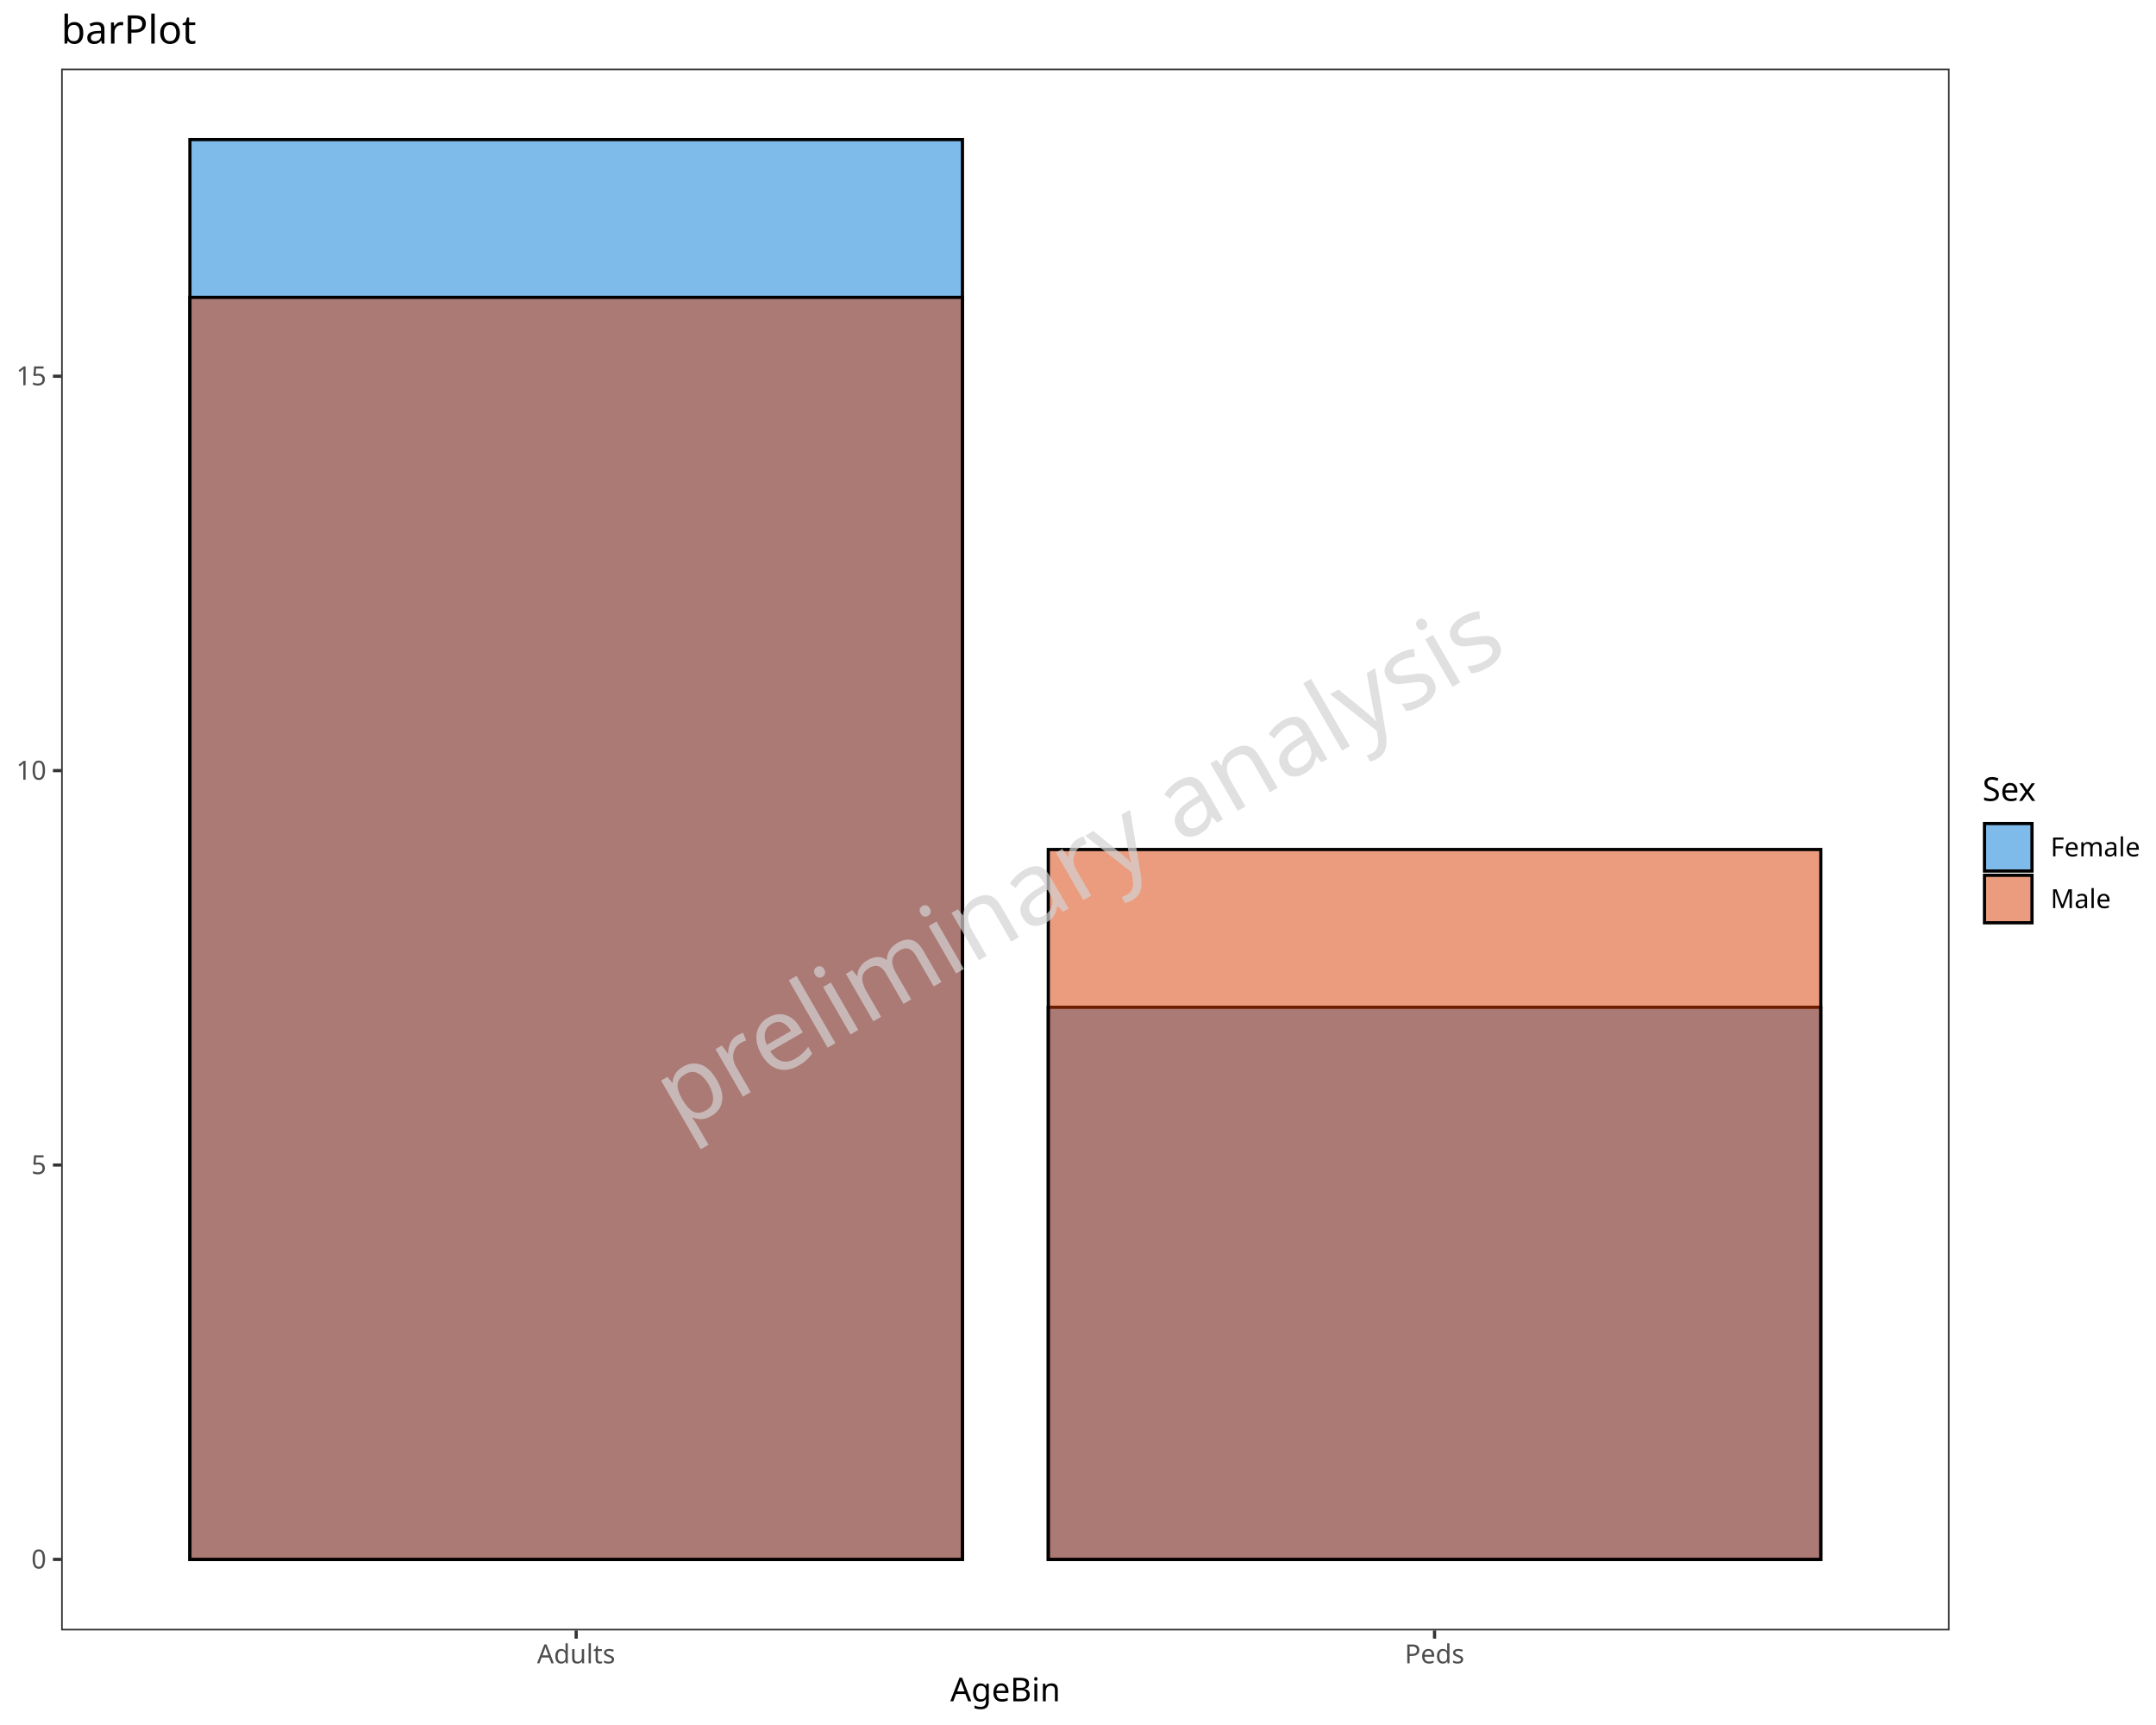
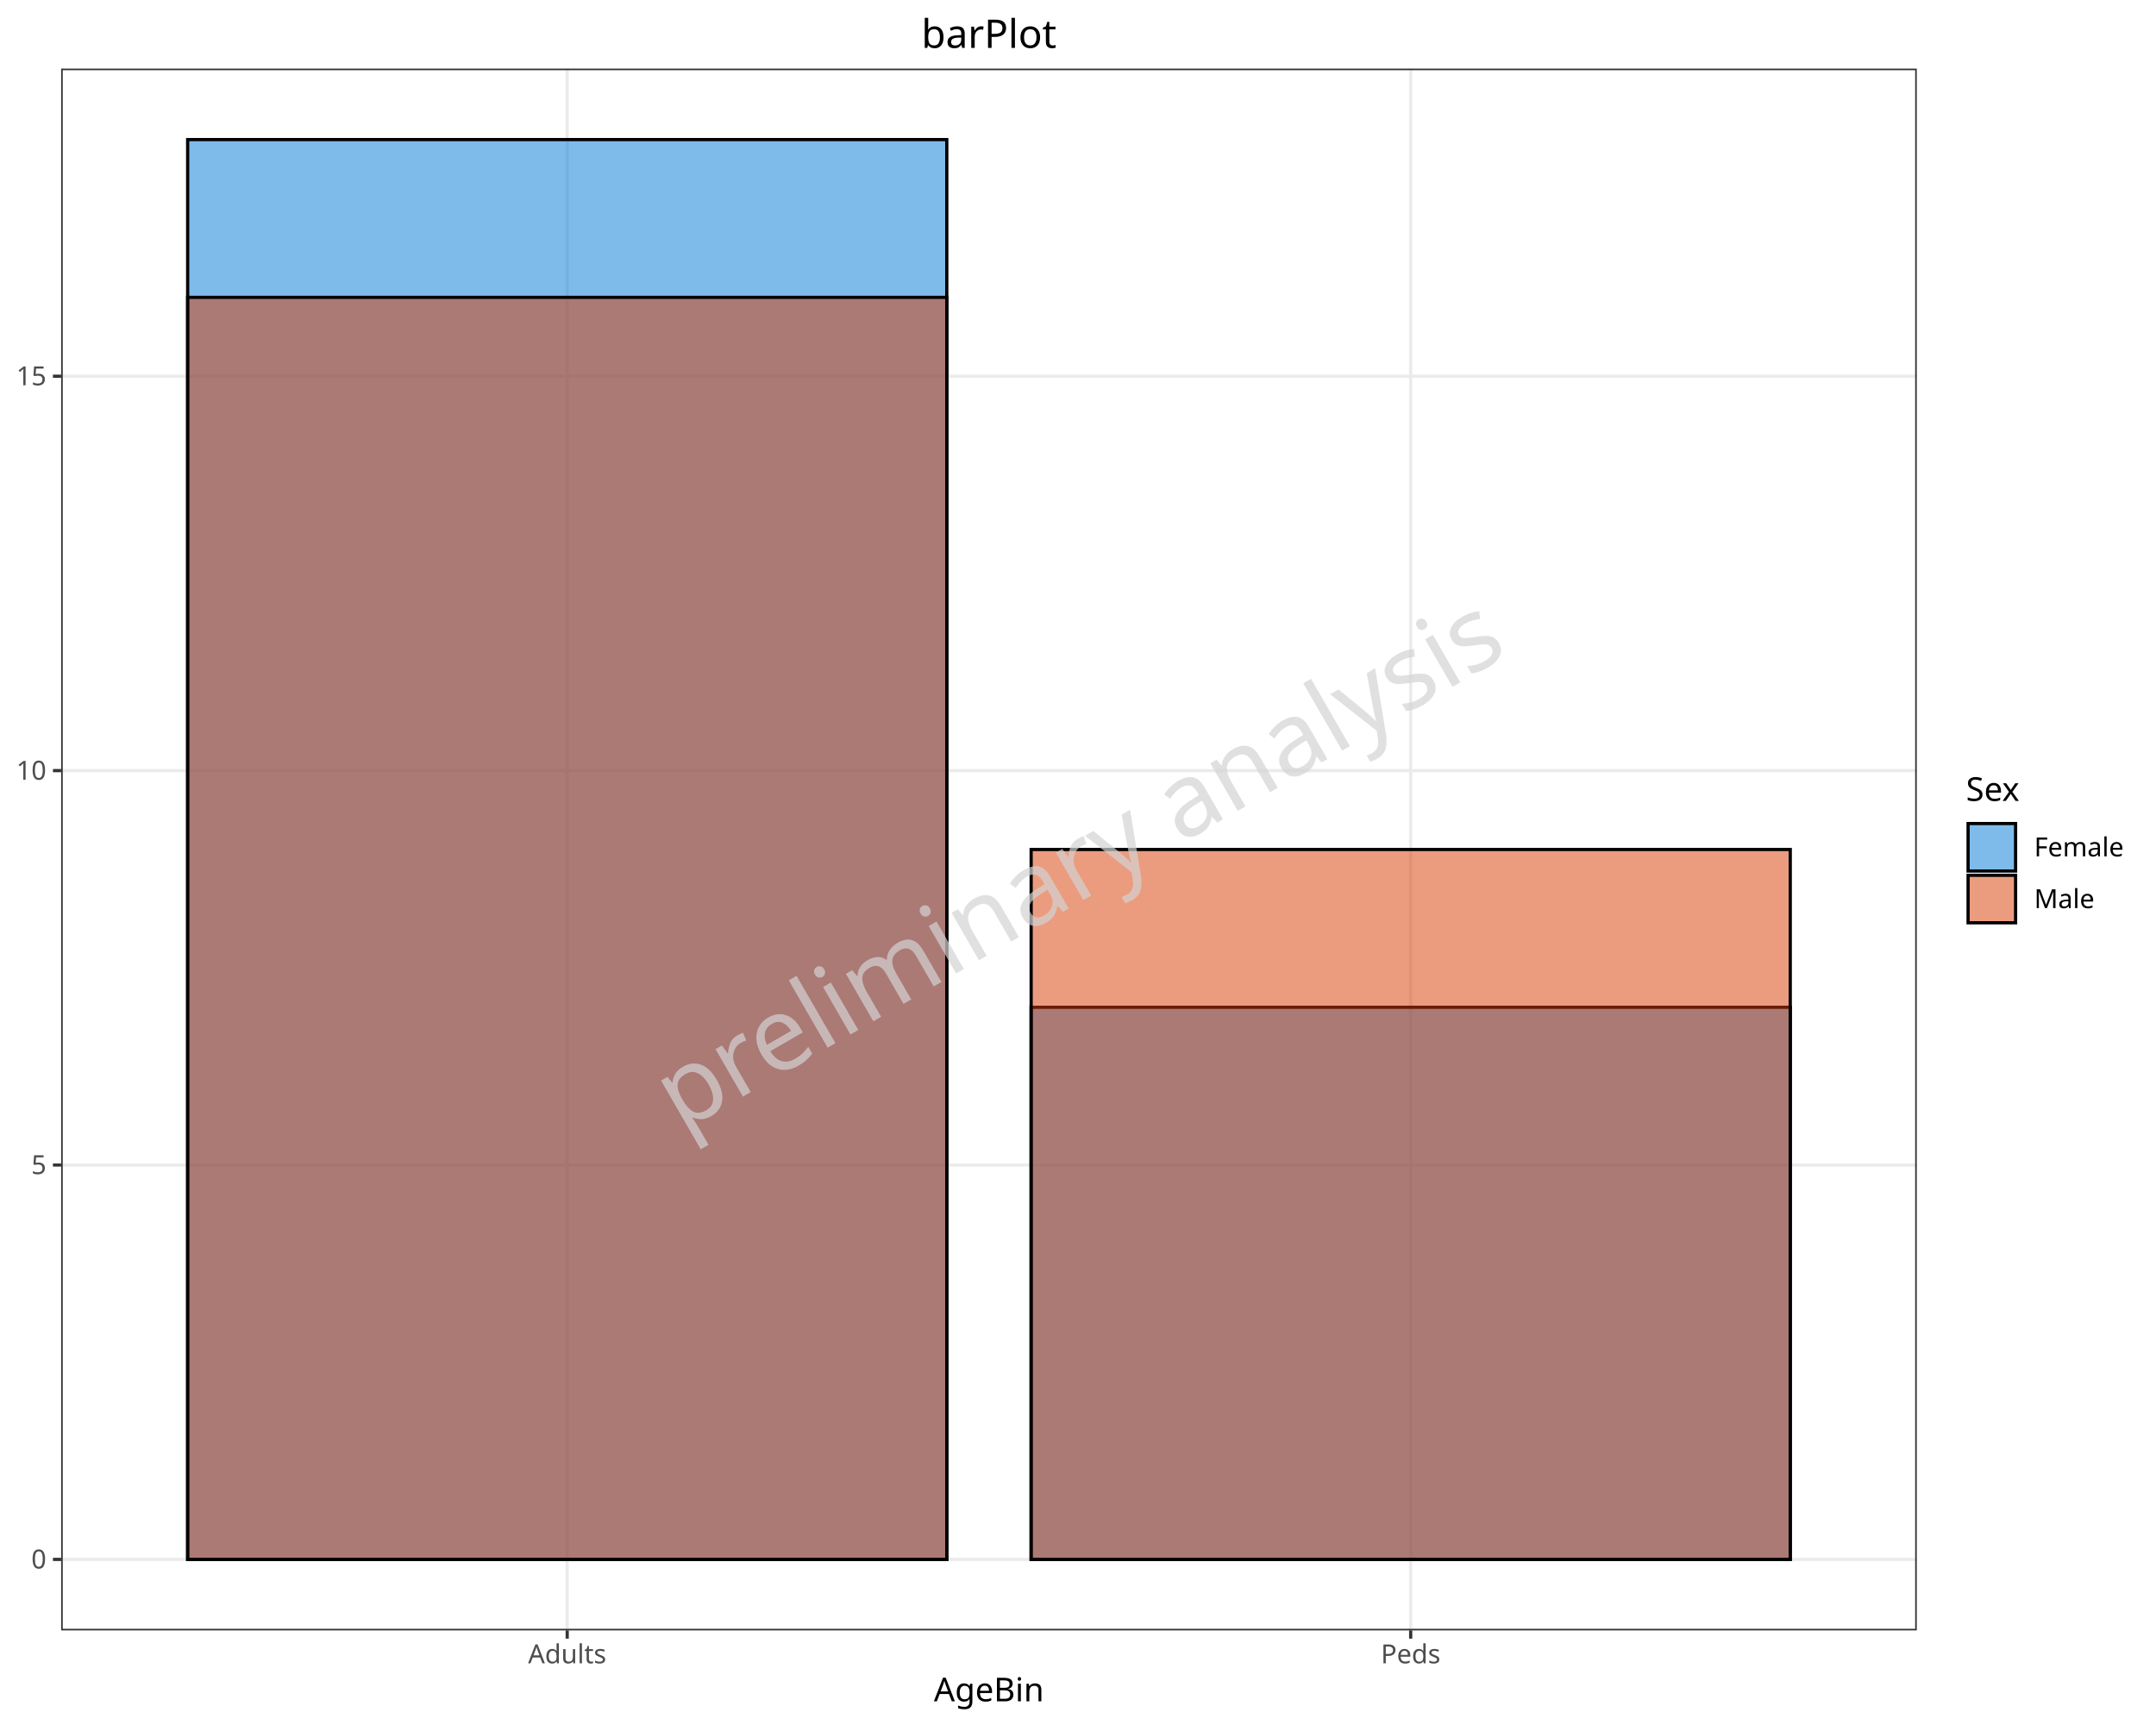
<svg xmlns="http://www.w3.org/2000/svg" class="svglite" data-engine-version="2.0" width="720.00pt" height="576.00pt" viewBox="0 0 720.00 576.00">
  <defs>
    <style type="text/css">
    .svglite line, .svglite polyline, .svglite polygon, .svglite path, .svglite rect, .svglite circle {
      fill: none;
      stroke: #000000;
      stroke-linecap: round;
      stroke-linejoin: round;
      stroke-miterlimit: 10.00;
    }
  </style>
  </defs>
  <rect width="100%" height="100%" style="stroke: none; fill: #FFFFFF;" />
  <defs>
    <clipPath id="cpMC4wMHw3MjAuMDB8MC4wMHw1NzYuMDA=">
      <rect x="0.00" y="0.00" width="720.00" height="576.00" />
    </clipPath>
  </defs>
  <g clip-path="url(#cpMC4wMHw3MjAuMDB8MC4wMHw1NzYuMDA=)">
    <rect x="0.00" y="0.00" width="720.00" height="576.00" style="stroke-width: 1.07; stroke: #FFFFFF; fill: #FFFFFF;" />
  </g>
  <defs>
-     <clipPath id="cpMjAuNDJ8NjUxLjA3fDIyLjkwfDU0NC40Mg==">
-       <rect x="20.42" y="22.90" width="630.65" height="521.51" />
+     <clipPath id="cpMjAuNDJ8NjQwLjExfDIyLjkwfDU0NC40Mg==">
+       <rect x="20.42" y="22.90" width="619.69" height="521.51" />
    </clipPath>
  </defs>
-   <g clip-path="url(#cpMjAuNDJ8NjUxLjA3fDIyLjkwfDU0NC40Mg==)">
-     <rect x="20.42" y="22.90" width="630.65" height="521.51" style="stroke-width: 1.07; stroke: none; fill: #FFFFFF;" />
-     <rect x="63.42" y="46.61" width="257.99" height="474.10" style="stroke-width: 1.07; stroke-linecap: butt; stroke-linejoin: miter; fill: #0078D7; fill-opacity: 0.50;" />
-     <rect x="63.42" y="99.29" width="257.99" height="421.43" style="stroke-width: 1.07; stroke-linecap: butt; stroke-linejoin: miter; fill: #D83B01; fill-opacity: 0.50;" />
-     <rect x="350.08" y="336.34" width="257.99" height="184.37" style="stroke-width: 1.07; stroke-linecap: butt; stroke-linejoin: miter; fill: #0078D7; fill-opacity: 0.50;" />
-     <rect x="350.08" y="283.66" width="257.99" height="237.05" style="stroke-width: 1.07; stroke-linecap: butt; stroke-linejoin: miter; fill: #D83B01; fill-opacity: 0.50;" />
-     <rect x="20.42" y="22.90" width="630.65" height="521.51" style="stroke-width: 1.07; stroke: #333333;" />
+   <g clip-path="url(#cpMjAuNDJ8NjQwLjExfDIyLjkwfDU0NC40Mg==)">
+     <rect x="20.42" y="22.90" width="619.69" height="521.51" style="stroke-width: 1.07; stroke: none; fill: #FFFFFF;" />
+     <polyline points="20.42,520.71 640.11,520.71 " style="stroke-width: 1.07; stroke: #EBEBEB; stroke-linecap: butt;" />
+     <polyline points="20.42,389.02 640.11,389.02 " style="stroke-width: 1.07; stroke: #EBEBEB; stroke-linecap: butt;" />
+     <polyline points="20.42,257.32 640.11,257.32 " style="stroke-width: 1.07; stroke: #EBEBEB; stroke-linecap: butt;" />
+     <polyline points="20.42,125.63 640.11,125.63 " style="stroke-width: 1.07; stroke: #EBEBEB; stroke-linecap: butt;" />
+     <polyline points="189.42,544.42 189.42,22.90 " style="stroke-width: 1.07; stroke: #EBEBEB; stroke-linecap: butt;" />
+     <polyline points="471.10,544.42 471.10,22.90 " style="stroke-width: 1.07; stroke: #EBEBEB; stroke-linecap: butt;" />
+     <rect x="62.67" y="46.61" width="253.51" height="474.10" style="stroke-width: 1.07; stroke-linecap: butt; stroke-linejoin: miter; fill: #0078D7; fill-opacity: 0.50;" />
+     <rect x="62.67" y="99.29" width="253.51" height="421.43" style="stroke-width: 1.07; stroke-linecap: butt; stroke-linejoin: miter; fill: #D83B01; fill-opacity: 0.50;" />
+     <rect x="344.35" y="336.34" width="253.51" height="184.37" style="stroke-width: 1.07; stroke-linecap: butt; stroke-linejoin: miter; fill: #0078D7; fill-opacity: 0.50;" />
+     <rect x="344.35" y="283.66" width="253.51" height="237.05" style="stroke-width: 1.07; stroke-linecap: butt; stroke-linejoin: miter; fill: #D83B01; fill-opacity: 0.50;" />
+     <rect x="20.42" y="22.90" width="619.69" height="521.51" style="stroke-width: 1.07; stroke: #333333;" />
  </g>
  <g clip-path="url(#cpMC4wMHw3MjAuMDB8MC4wMHw1NzYuMDA=)">
    <text x="15.49" y="523.74" text-anchor="end" style="font-size: 8.80px; fill: #4D4D4D; font-family: sans;" textLength="4.89px" lengthAdjust="spacingAndGlyphs">0</text>
    <text x="15.49" y="392.04" text-anchor="end" style="font-size: 8.80px; fill: #4D4D4D; font-family: sans;" textLength="4.89px" lengthAdjust="spacingAndGlyphs">5</text>
    <text x="15.49" y="260.35" text-anchor="end" style="font-size: 8.80px; fill: #4D4D4D; font-family: sans;" textLength="9.79px" lengthAdjust="spacingAndGlyphs">10</text>
    <text x="15.49" y="128.65" text-anchor="end" style="font-size: 8.80px; fill: #4D4D4D; font-family: sans;" textLength="9.79px" lengthAdjust="spacingAndGlyphs">15</text>
    <polyline points="17.68,520.71 20.42,520.71 " style="stroke-width: 1.07; stroke: #333333; stroke-linecap: butt;" />
    <polyline points="17.68,389.02 20.42,389.02 " style="stroke-width: 1.07; stroke: #333333; stroke-linecap: butt;" />
    <polyline points="17.68,257.32 20.42,257.32 " style="stroke-width: 1.07; stroke: #333333; stroke-linecap: butt;" />
    <polyline points="17.68,125.63 20.42,125.63 " style="stroke-width: 1.07; stroke: #333333; stroke-linecap: butt;" />
-     <polyline points="192.41,547.16 192.41,544.42 " style="stroke-width: 1.07; stroke: #333333; stroke-linecap: butt;" />
-     <polyline points="479.07,547.16 479.07,544.42 " style="stroke-width: 1.07; stroke: #333333; stroke-linecap: butt;" />
-     <text x="192.41" y="555.40" text-anchor="middle" style="font-size: 8.80px; fill: #4D4D4D; font-family: sans;" textLength="24.46px" lengthAdjust="spacingAndGlyphs">Adults</text>
-     <text x="479.07" y="555.40" text-anchor="middle" style="font-size: 8.80px; fill: #4D4D4D; font-family: sans;" textLength="20.06px" lengthAdjust="spacingAndGlyphs">Peds</text>
-     <text x="335.74" y="568.10" text-anchor="middle" style="font-size: 11.00px; font-family: sans;" textLength="35.47px" lengthAdjust="spacingAndGlyphs">AgeBin</text>
-     <rect x="662.03" y="258.48" width="52.50" height="50.36" style="stroke-width: 1.07; stroke: none; fill: #FFFFFF;" />
-     <text x="662.03" y="267.43" style="font-size: 11.00px; font-family: sans;" textLength="18.96px" lengthAdjust="spacingAndGlyphs">Sex</text>
-     <rect x="662.03" y="274.28" width="17.28" height="17.28" style="stroke-width: 1.07; stroke: none; fill: #FFFFFF;" />
-     <rect x="662.73" y="274.99" width="15.86" height="15.86" style="stroke-width: 1.07; stroke-linecap: butt; stroke-linejoin: miter; fill: #0078D7; fill-opacity: 0.50;" />
-     <rect x="662.03" y="291.56" width="17.28" height="17.28" style="stroke-width: 1.07; stroke: none; fill: #FFFFFF;" />
-     <rect x="662.73" y="292.27" width="15.86" height="15.86" style="stroke-width: 1.07; stroke-linecap: butt; stroke-linejoin: miter; fill: #D83B01; fill-opacity: 0.50;" />
-     <text x="684.78" y="285.95" style="font-size: 8.80px; font-family: sans;" textLength="29.35px" lengthAdjust="spacingAndGlyphs">Female</text>
-     <text x="684.78" y="303.23" style="font-size: 8.80px; font-family: sans;" textLength="19.08px" lengthAdjust="spacingAndGlyphs">Male</text>
-     <text x="20.42" y="14.56" style="font-size: 13.20px; font-family: sans;" textLength="41.83px" lengthAdjust="spacingAndGlyphs">barPlot</text>
+     <polyline points="189.42,547.16 189.42,544.42 " style="stroke-width: 1.07; stroke: #333333; stroke-linecap: butt;" />
+     <polyline points="471.10,547.16 471.10,544.42 " style="stroke-width: 1.07; stroke: #333333; stroke-linecap: butt;" />
+     <text x="189.42" y="555.40" text-anchor="middle" style="font-size: 8.80px; fill: #4D4D4D; font-family: sans;" textLength="24.46px" lengthAdjust="spacingAndGlyphs">Adults</text>
+     <text x="471.10" y="555.40" text-anchor="middle" style="font-size: 8.80px; fill: #4D4D4D; font-family: sans;" textLength="20.06px" lengthAdjust="spacingAndGlyphs">Peds</text>
+     <text x="330.26" y="568.10" text-anchor="middle" style="font-size: 11.00px; font-family: sans;" textLength="35.47px" lengthAdjust="spacingAndGlyphs">AgeBin</text>
+     <rect x="651.07" y="253.00" width="63.45" height="61.32" style="stroke-width: 1.07; stroke: none; fill: #FFFFFF;" />
+     <text x="656.55" y="267.43" style="font-size: 11.00px; font-family: sans;" textLength="18.96px" lengthAdjust="spacingAndGlyphs">Sex</text>
+     <rect x="656.55" y="274.28" width="17.28" height="17.28" style="stroke-width: 1.07; stroke: none; fill: #FFFFFF;" />
+     <rect x="657.25" y="274.99" width="15.86" height="15.86" style="stroke-width: 1.07; stroke-linecap: butt; stroke-linejoin: miter; fill: #0078D7; fill-opacity: 0.50;" />
+     <rect x="656.55" y="291.56" width="17.28" height="17.28" style="stroke-width: 1.07; stroke: none; fill: #FFFFFF;" />
+     <rect x="657.25" y="292.27" width="15.86" height="15.86" style="stroke-width: 1.07; stroke-linecap: butt; stroke-linejoin: miter; fill: #D83B01; fill-opacity: 0.50;" />
+     <text x="679.31" y="285.95" style="font-size: 8.80px; font-family: sans;" textLength="29.35px" lengthAdjust="spacingAndGlyphs">Female</text>
+     <text x="679.31" y="303.23" style="font-size: 8.80px; font-family: sans;" textLength="19.08px" lengthAdjust="spacingAndGlyphs">Male</text>
+     <text x="330.26" y="15.99" text-anchor="middle" style="font-size: 13.20px; font-family: sans;" textLength="41.83px" lengthAdjust="spacingAndGlyphs">barPlot</text>
    <text transform="translate(365.87,298.17) rotate(-30)" text-anchor="middle" style="font-size: 34.14px; fill: #D3D3D3; fill-opacity: 0.70; font-family: sans;" textLength="299.85px" lengthAdjust="spacingAndGlyphs">preliminary analysis</text>
  </g>
</svg>
